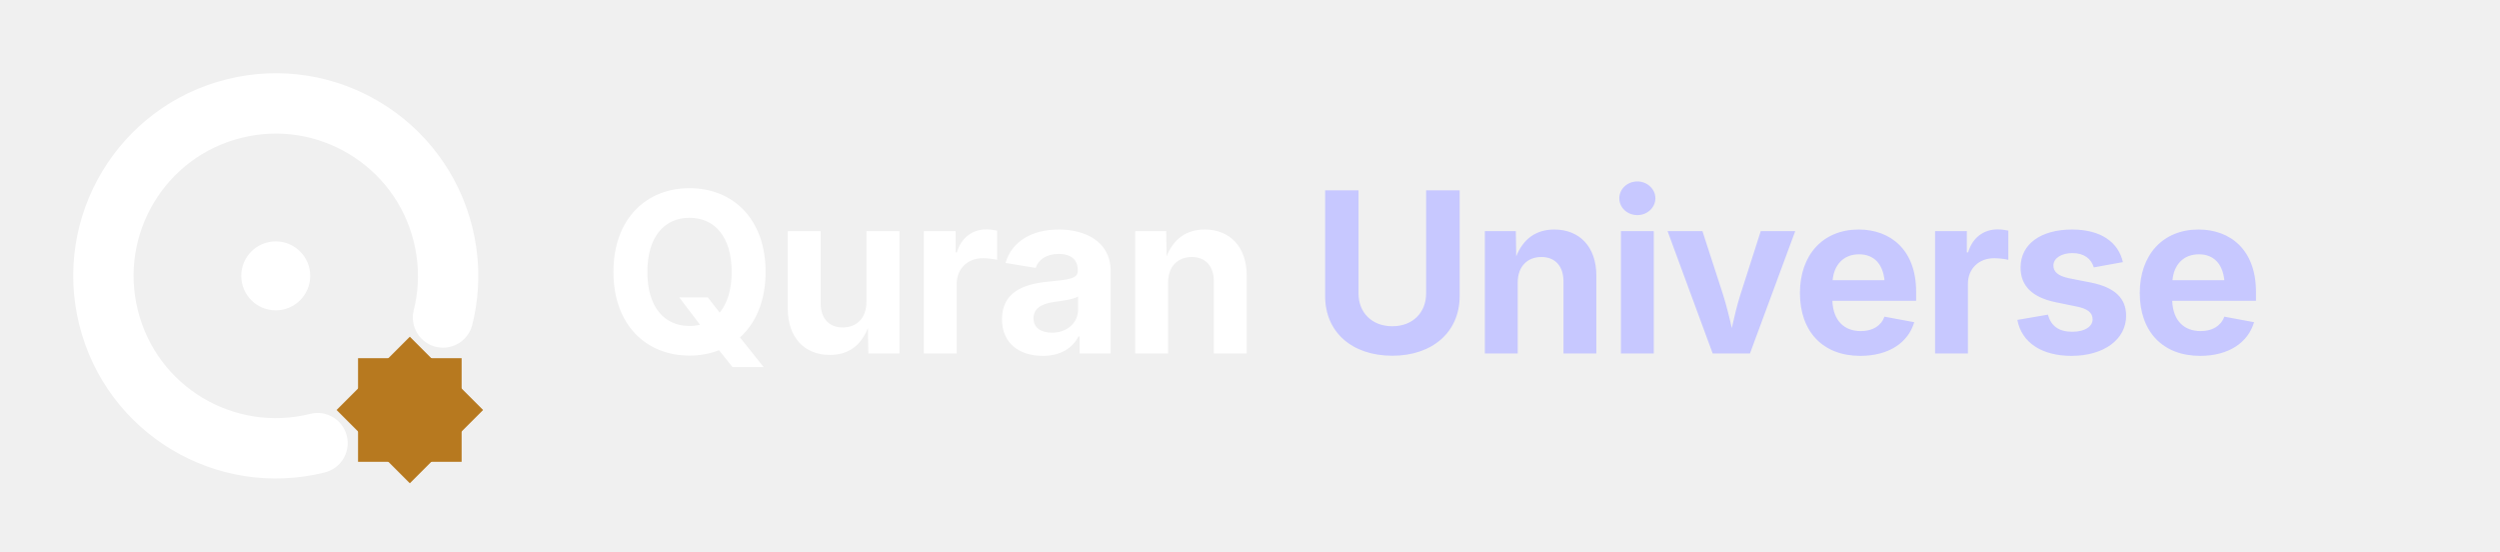
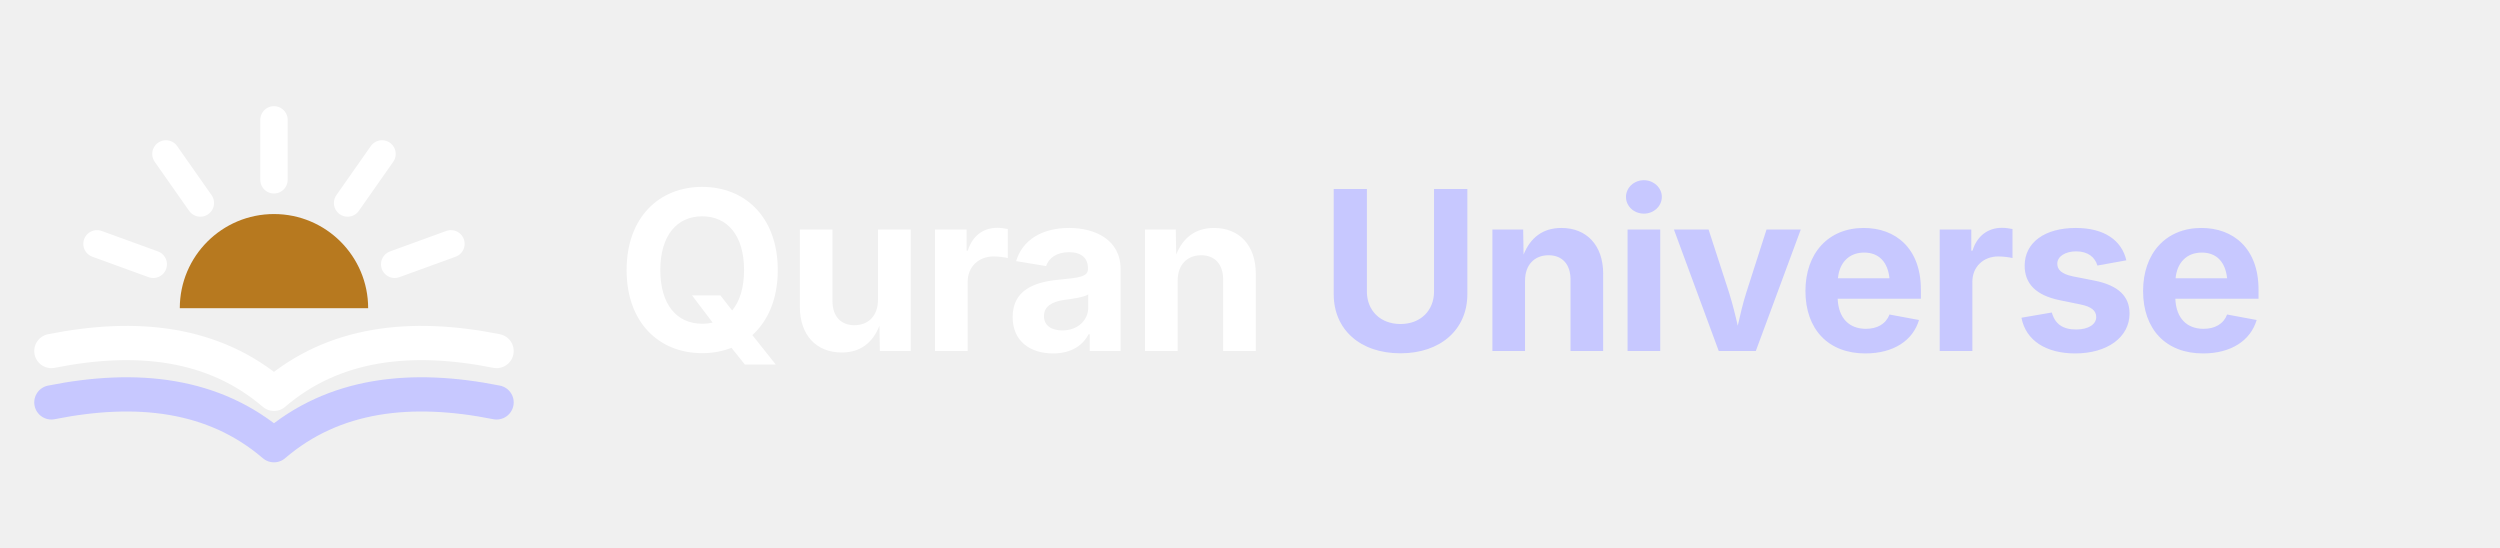
- <svg xmlns="http://www.w3.org/2000/svg" viewBox="0 0 290 64">
-   <circle cx="32" cy="32" r="20" fill="none" stroke="#ffffff" stroke-width="7" stroke-linecap="round" stroke-dasharray="104.02 21.64" transform="rotate(-284.00 32 32)" />
-   <circle cx="32" cy="32" r="4" fill="#ffffff" />
-   <polygon points="56.06,47.56 47.56,56.06 39.06,47.56 47.56,39.06" fill="#b7791f" />
-   <polygon points="53.57,53.57 41.55,53.57 41.55,41.55 53.57,41.55" fill="#b7791f" />
-   <text x="70" y="41" font-family="Inter, 'Segoe UI', system-ui, sans-serif" font-size="26" font-weight="700" letter-spacing="-0.4" fill="#ffffff">Quran <tspan fill="#c7c8ff">Universe</tspan>
+ <svg xmlns="http://www.w3.org/2000/svg" viewBox="0 0 292 64">
+   <line x1="17.90" y1="30.87" x2="11.33" y2="28.48" stroke="#ffffff" stroke-width="3.2" stroke-linecap="round" />
+   <line x1="23.40" y1="23.71" x2="19.38" y2="17.98" stroke="#ffffff" stroke-width="3.2" stroke-linecap="round" />
+   <line x1="32.00" y1="21.00" x2="32.00" y2="14.00" stroke="#ffffff" stroke-width="3.2" stroke-linecap="round" />
+   <line x1="40.60" y1="23.71" x2="44.62" y2="17.98" stroke="#ffffff" stroke-width="3.2" stroke-linecap="round" />
+   <line x1="46.10" y1="30.87" x2="52.67" y2="28.48" stroke="#ffffff" stroke-width="3.2" stroke-linecap="round" />
+   <path d="M21 36 A11 11 0 0 1 43 36 Z" fill="#b7791f" />
+   <path d="M32 46 C25 40 16 39 6 41 M32 46 C39 40 48 39 58 41" fill="none" stroke="#ffffff" stroke-width="4" stroke-linecap="round" stroke-linejoin="round" />
+   <path d="M32 52 C25 46 16 45 6 47 M32 52 C39 46 48 45 58 47" fill="none" stroke="#c7c8ff" stroke-width="4" stroke-linecap="round" stroke-linejoin="round" />
+   <text x="72" y="41" font-family="Inter, 'Segoe UI', system-ui, sans-serif" font-size="26" font-weight="700" letter-spacing="-0.4" fill="#ffffff">Quran <tspan fill="#c7c8ff">Universe</tspan>
  </text>
</svg>
